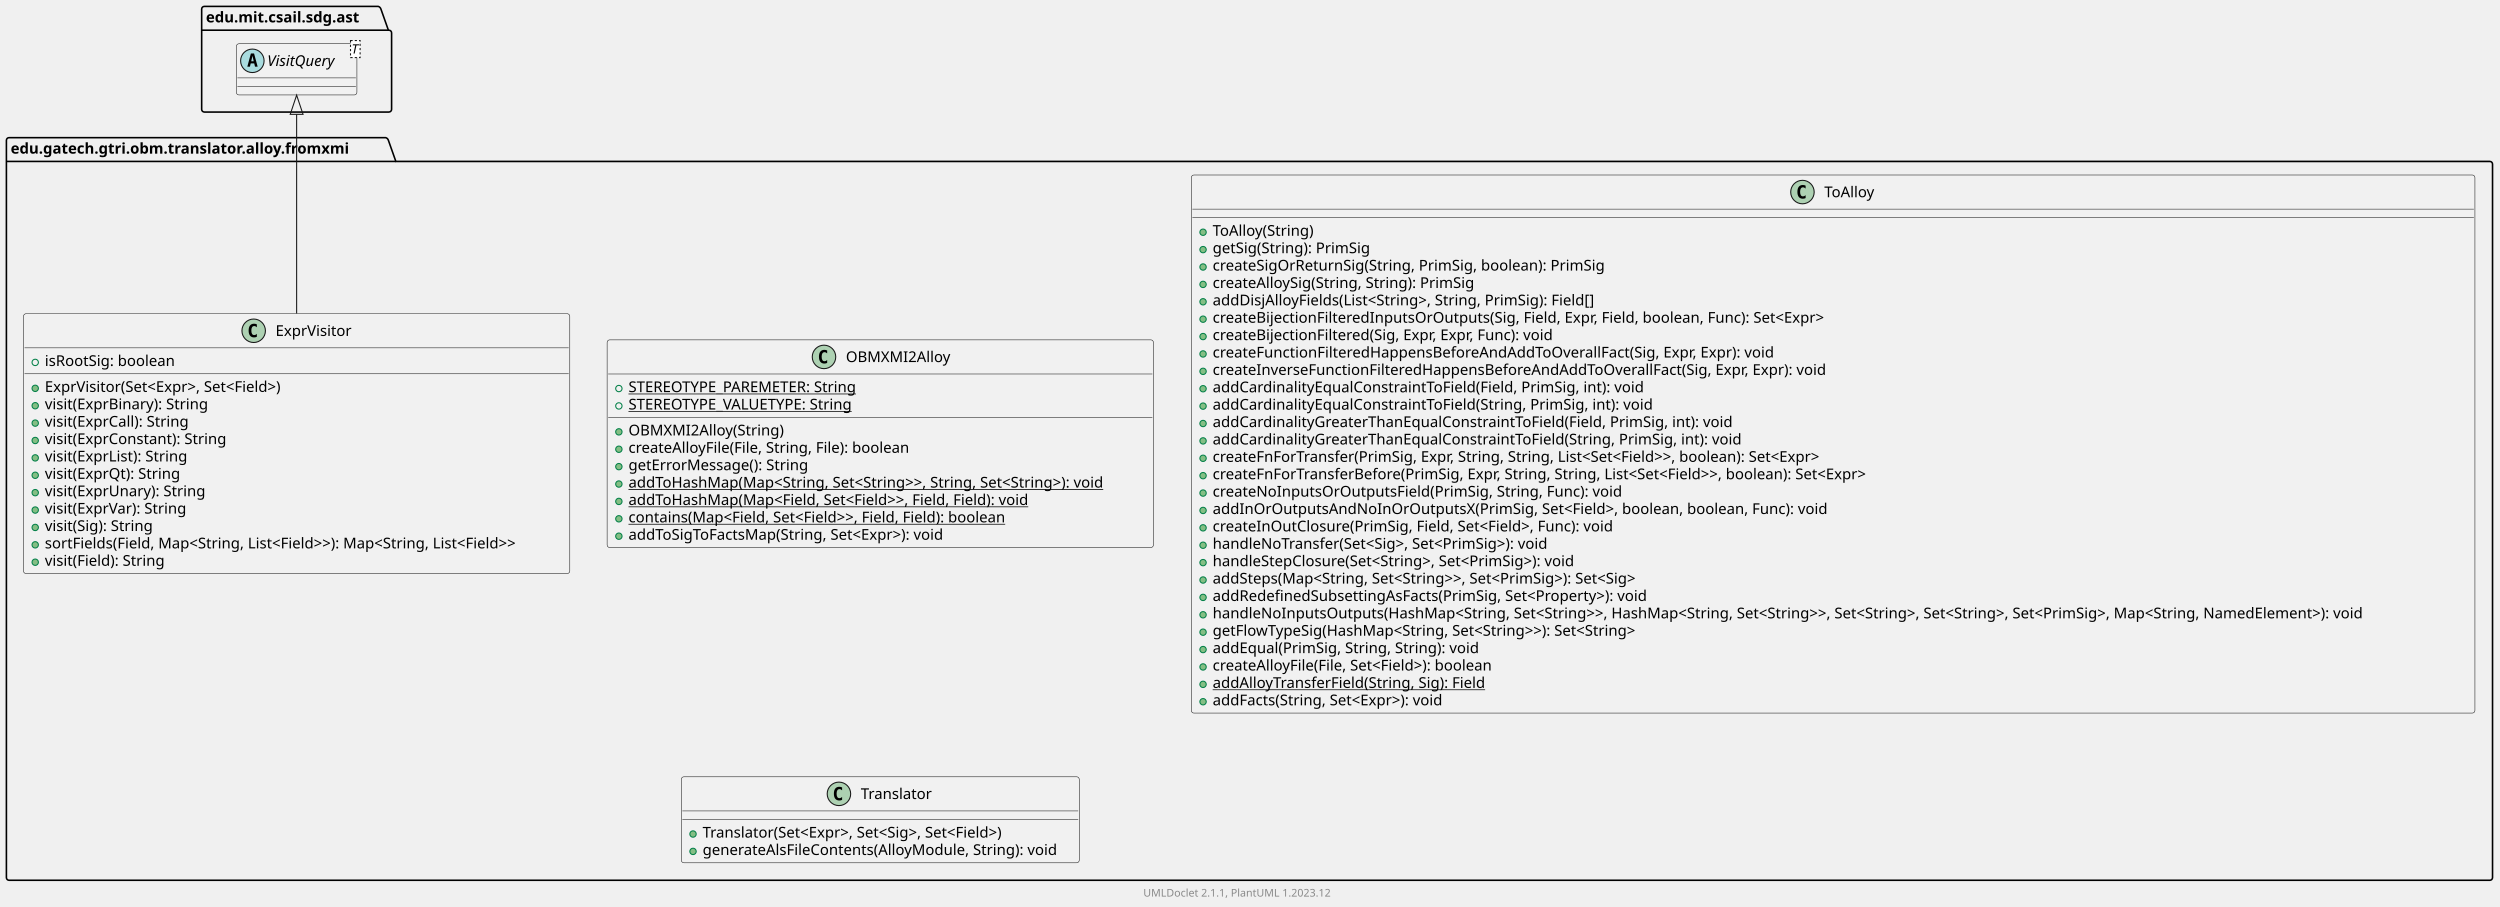
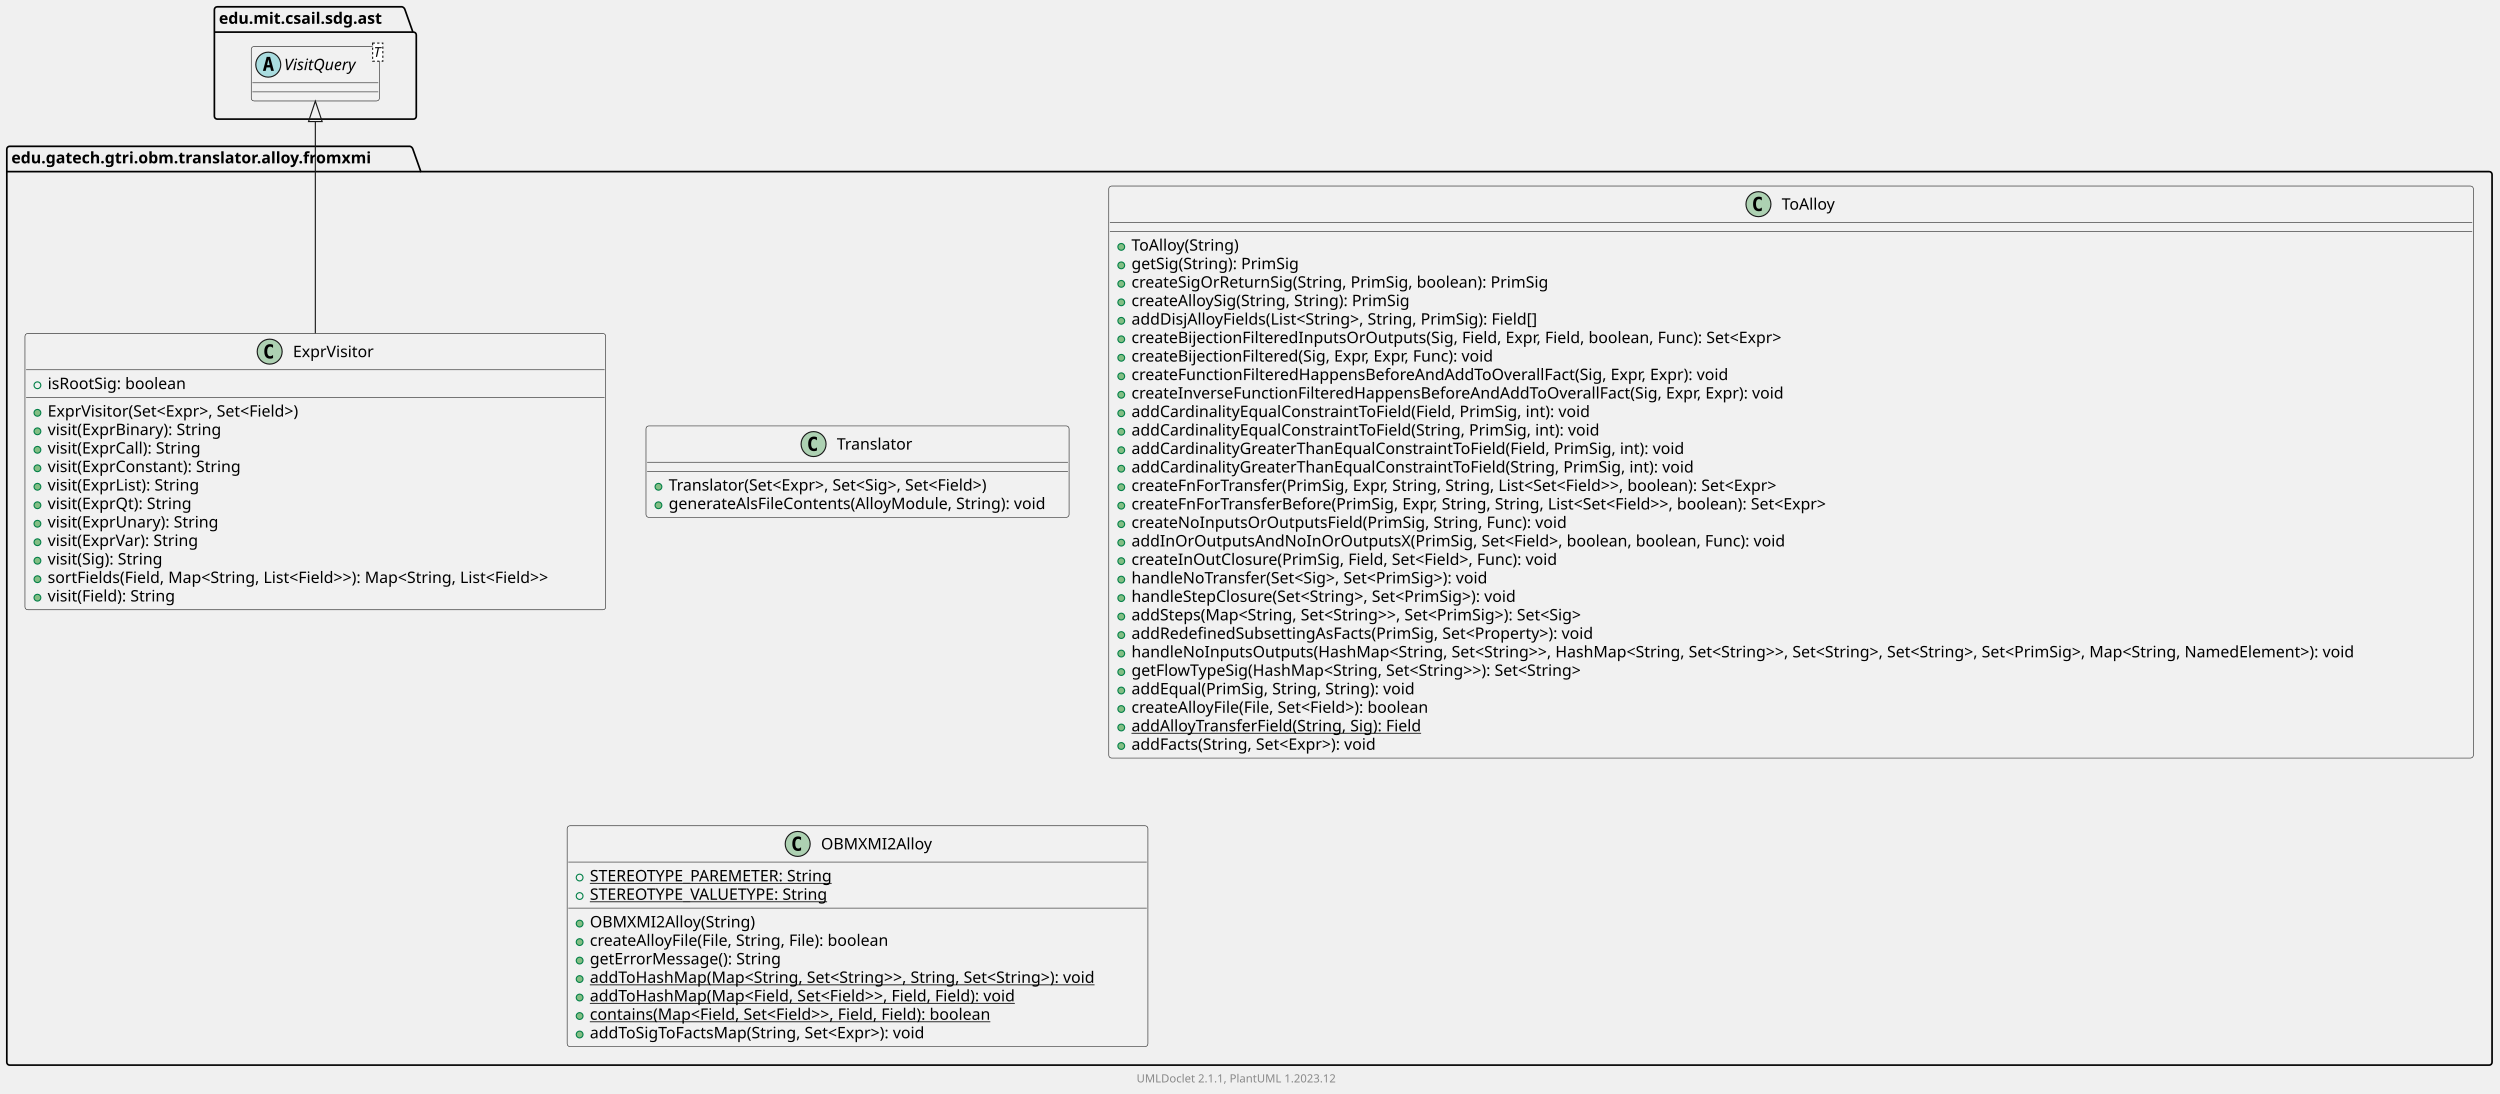
- <svg xmlns="http://www.w3.org/2000/svg" xmlns:xlink="http://www.w3.org/1999/xlink" contentStyleType="text/css" height="850px" preserveAspectRatio="none" style="width:2343px;height:850px;background:#FFFFFF;" version="1.1" viewBox="0 0 2343 850" width="2343px" zoomAndPan="magnify">
+ <svg xmlns="http://www.w3.org/2000/svg" xmlns:xlink="http://www.w3.org/1999/xlink" contentStyleType="text/css" height="964px" preserveAspectRatio="none" style="width:2204px;height:964px;background:#FFFFFF;" version="1.1" viewBox="0 0 2204 964" width="2204px" zoomAndPan="magnify">
  <defs />
  <g>
    <g id="cluster_edu.gatech.gtri.obm.translator.alloy.fromxmi">
-       <path d="M8.5,129 L361.5,129 A3.75,3.75 0 0 1 364,131.5 L371,151.297 L2333.5,151.297 A2.5,2.5 0 0 1 2336,153.797 L2336,822.5 A2.5,2.5 0 0 1 2333.5,825 L8.5,825 A2.5,2.5 0 0 1 6,822.5 L6,131.5 A2.5,2.5 0 0 1 8.5,129 " fill="none" style="stroke:#000000;stroke-width:1.5;" />
+       <path d="M8.5,129 L361.5,129 A3.75,3.75 0 0 1 364,131.5 L371,151.297 L2194.5,151.297 A2.5,2.5 0 0 1 2197,153.797 L2197,936.5 A2.5,2.5 0 0 1 2194.5,939 L8.5,939 A2.5,2.5 0 0 1 6,936.5 L6,131.5 A2.5,2.5 0 0 1 8.5,129 " fill="none" style="stroke:#000000;stroke-width:1.5;" />
      <line style="stroke:#000000;stroke-width:1.5;" x1="6" x2="371" y1="151.297" y2="151.297" />
      <text fill="#000000" font-family="sans-serif" font-size="14" font-weight="bold" lengthAdjust="spacing" textLength="352" x="10" y="143.995">edu.gatech.gtri.obm.translator.alloy.fromxmi</text>
    </g>
    <g id="cluster_edu.mit.csail.sdg.ast">
      <path d="M191.5,6 L354.5,6 A3.75,3.75 0 0 1 357,8.5 L364,28.297 L364.5,28.297 A2.5,2.5 0 0 1 367,30.797 L367,102.5 A2.5,2.5 0 0 1 364.5,105 L191.5,105 A2.5,2.5 0 0 1 189,102.5 L189,8.5 A2.5,2.5 0 0 1 191.5,6 " fill="none" style="stroke:#000000;stroke-width:1.5;" />
      <line style="stroke:#000000;stroke-width:1.5;" x1="189" x2="364" y1="28.297" y2="28.297" />
      <text fill="#000000" font-family="sans-serif" font-size="14" font-weight="bold" lengthAdjust="spacing" textLength="162" x="193" y="20.995">edu.mit.csail.sdg.ast</text>
    </g>
+     <a href="Translator.html" target="_top" title="Translator.html" xlink:actuate="onRequest" xlink:href="Translator.html" xlink:show="new" xlink:title="Translator.html" xlink:type="simple">
+       <g id="elem_Translator">
+         <rect codeLine="5" fill="#F1F1F1" height="80.594" id="Translator" rx="2.5" ry="2.5" style="stroke:#181818;stroke-width:0.5;" width="373" x="569.5" y="375.5" />
+         <ellipse cx="717.25" cy="391.5" fill="#ADD1B2" rx="11" ry="11" style="stroke:#181818;stroke-width:1.0;" />
+         <path d="M720.219,397.141 Q719.641,397.438 719,397.578 Q718.359,397.734 717.656,397.734 Q715.156,397.734 713.828,396.094 Q712.516,394.438 712.516,391.312 Q712.516,388.188 713.828,386.531 Q715.156,384.875 717.656,384.875 Q718.359,384.875 719,385.031 Q719.656,385.188 720.219,385.484 L720.219,388.203 Q719.594,387.625 719,387.359 Q718.406,387.078 717.781,387.078 Q716.438,387.078 715.75,388.156 Q715.062,389.219 715.062,391.312 Q715.062,393.406 715.75,394.484 Q716.438,395.547 717.781,395.547 Q718.406,395.547 719,395.281 Q719.594,395 720.219,394.422 L720.219,397.141 Z " fill="#000000" />
+         <text fill="#000000" font-family="sans-serif" font-size="14" lengthAdjust="spacing" textLength="69" x="737.75" y="396.347">Translator</text>
+         <line style="stroke:#181818;stroke-width:0.5;" x1="570.5" x2="941.5" y1="407.5" y2="407.5" />
+         <line style="stroke:#181818;stroke-width:0.5;" x1="570.5" x2="941.5" y1="415.5" y2="415.5" />
+         <ellipse cx="580.5" cy="429.148" fill="#84BE84" rx="3" ry="3" style="stroke:#038048;stroke-width:1.0;" />
+         <text fill="#000000" font-family="sans-serif" font-size="14" lengthAdjust="spacing" textLength="319" x="589.5" y="432.495">Translator(Set&lt;Expr&gt;, Set&lt;Sig&gt;, Set&lt;Field&gt;)</text>
+         <ellipse cx="580.5" cy="445.445" fill="#84BE84" rx="3" ry="3" style="stroke:#038048;stroke-width:1.0;" />
+         <text fill="#000000" font-family="sans-serif" font-size="14" lengthAdjust="spacing" textLength="347" x="589.5" y="448.792">generateAlsFileContents(AlloyModule, String): void</text>
+       </g>
+     </a>
+     <a href="ToAlloy.html" target="_top" title="ToAlloy.html" xlink:actuate="onRequest" xlink:href="ToAlloy.html" xlink:show="new" xlink:title="ToAlloy.html" xlink:type="simple">
+       <g id="elem_ToAlloy">
+         <rect codeLine="10" fill="#F1F1F1" height="504.312" id="ToAlloy" rx="2.5" ry="2.5" style="stroke:#181818;stroke-width:0.5;" width="1203" x="977.5" y="164" />
+         <ellipse cx="1550.25" cy="180" fill="#ADD1B2" rx="11" ry="11" style="stroke:#181818;stroke-width:1.0;" />
+         <path d="M1553.219,185.641 Q1552.641,185.938 1552,186.078 Q1551.359,186.234 1550.656,186.234 Q1548.156,186.234 1546.828,184.594 Q1545.516,182.938 1545.516,179.812 Q1545.516,176.688 1546.828,175.031 Q1548.156,173.375 1550.656,173.375 Q1551.359,173.375 1552,173.531 Q1552.656,173.688 1553.219,173.984 L1553.219,176.703 Q1552.594,176.125 1552,175.859 Q1551.406,175.578 1550.781,175.578 Q1549.438,175.578 1548.75,176.656 Q1548.062,177.719 1548.062,179.812 Q1548.062,181.906 1548.75,182.984 Q1549.438,184.047 1550.781,184.047 Q1551.406,184.047 1552,183.781 Q1552.594,183.5 1553.219,182.922 L1553.219,185.641 Z " fill="#000000" />
+         <text fill="#000000" font-family="sans-serif" font-size="14" lengthAdjust="spacing" textLength="49" x="1570.75" y="184.847">ToAlloy</text>
+         <line style="stroke:#181818;stroke-width:0.5;" x1="978.5" x2="2179.5" y1="196" y2="196" />
+         <line style="stroke:#181818;stroke-width:0.5;" x1="978.5" x2="2179.5" y1="204" y2="204" />
+         <ellipse cx="988.5" cy="217.648" fill="#84BE84" rx="3" ry="3" style="stroke:#038048;stroke-width:1.0;" />
+         <text fill="#000000" font-family="sans-serif" font-size="14" lengthAdjust="spacing" textLength="99" x="997.5" y="220.995">ToAlloy(String)</text>
+         <ellipse cx="988.5" cy="233.945" fill="#84BE84" rx="3" ry="3" style="stroke:#038048;stroke-width:1.0;" />
+         <text fill="#000000" font-family="sans-serif" font-size="14" lengthAdjust="spacing" textLength="154" x="997.5" y="237.292">getSig(String): PrimSig</text>
+         <ellipse cx="988.5" cy="250.242" fill="#84BE84" rx="3" ry="3" style="stroke:#038048;stroke-width:1.0;" />
+         <text fill="#000000" font-family="sans-serif" font-size="14" lengthAdjust="spacing" textLength="382" x="997.5" y="253.589">createSigOrReturnSig(String, PrimSig, boolean): PrimSig</text>
+         <ellipse cx="988.5" cy="266.539" fill="#84BE84" rx="3" ry="3" style="stroke:#038048;stroke-width:1.0;" />
+         <text fill="#000000" font-family="sans-serif" font-size="14" lengthAdjust="spacing" textLength="254" x="997.5" y="269.886">createAlloySig(String, String): PrimSig</text>
+         <ellipse cx="988.5" cy="282.836" fill="#84BE84" rx="3" ry="3" style="stroke:#038048;stroke-width:1.0;" />
+         <text fill="#000000" font-family="sans-serif" font-size="14" lengthAdjust="spacing" textLength="377" x="997.5" y="286.183">addDisjAlloyFields(List&lt;String&gt;, String, PrimSig): Field[]</text>
+         <ellipse cx="988.5" cy="299.133" fill="#84BE84" rx="3" ry="3" style="stroke:#038048;stroke-width:1.0;" />
+         <text fill="#000000" font-family="sans-serif" font-size="14" lengthAdjust="spacing" textLength="610" x="997.5" y="302.479">createBijectionFilteredInputsOrOutputs(Sig, Field, Expr, Field, boolean, Func): Set&lt;Expr&gt;</text>
+         <ellipse cx="988.5" cy="315.43" fill="#84BE84" rx="3" ry="3" style="stroke:#038048;stroke-width:1.0;" />
+         <text fill="#000000" font-family="sans-serif" font-size="14" lengthAdjust="spacing" textLength="340" x="997.5" y="318.776">createBijectionFiltered(Sig, Expr, Expr, Func): void</text>
+         <ellipse cx="988.5" cy="331.727" fill="#84BE84" rx="3" ry="3" style="stroke:#038048;stroke-width:1.0;" />
+         <text fill="#000000" font-family="sans-serif" font-size="14" lengthAdjust="spacing" textLength="554" x="997.5" y="335.073">createFunctionFilteredHappensBeforeAndAddToOverallFact(Sig, Expr, Expr): void</text>
+         <ellipse cx="988.5" cy="348.023" fill="#84BE84" rx="3" ry="3" style="stroke:#038048;stroke-width:1.0;" />
+         <text fill="#000000" font-family="sans-serif" font-size="14" lengthAdjust="spacing" textLength="604" x="997.5" y="351.37">createInverseFunctionFilteredHappensBeforeAndAddToOverallFact(Sig, Expr, Expr): void</text>
+         <ellipse cx="988.5" cy="364.32" fill="#84BE84" rx="3" ry="3" style="stroke:#038048;stroke-width:1.0;" />
+         <text fill="#000000" font-family="sans-serif" font-size="14" lengthAdjust="spacing" textLength="418" x="997.5" y="367.667">addCardinalityEqualConstraintToField(Field, PrimSig, int): void</text>
+         <ellipse cx="988.5" cy="380.617" fill="#84BE84" rx="3" ry="3" style="stroke:#038048;stroke-width:1.0;" />
+         <text fill="#000000" font-family="sans-serif" font-size="14" lengthAdjust="spacing" textLength="426" x="997.5" y="383.964">addCardinalityEqualConstraintToField(String, PrimSig, int): void</text>
+         <ellipse cx="988.5" cy="396.914" fill="#84BE84" rx="3" ry="3" style="stroke:#038048;stroke-width:1.0;" />
+         <text fill="#000000" font-family="sans-serif" font-size="14" lengthAdjust="spacing" textLength="505" x="997.5" y="400.261">addCardinalityGreaterThanEqualConstraintToField(Field, PrimSig, int): void</text>
+         <ellipse cx="988.5" cy="413.211" fill="#84BE84" rx="3" ry="3" style="stroke:#038048;stroke-width:1.0;" />
+         <text fill="#000000" font-family="sans-serif" font-size="14" lengthAdjust="spacing" textLength="513" x="997.5" y="416.558">addCardinalityGreaterThanEqualConstraintToField(String, PrimSig, int): void</text>
+         <ellipse cx="988.5" cy="429.508" fill="#84BE84" rx="3" ry="3" style="stroke:#038048;stroke-width:1.0;" />
+         <text fill="#000000" font-family="sans-serif" font-size="14" lengthAdjust="spacing" textLength="619" x="997.5" y="432.854">createFnForTransfer(PrimSig, Expr, String, String, List&lt;Set&lt;Field&gt;&gt;, boolean): Set&lt;Expr&gt;</text>
+         <ellipse cx="988.5" cy="445.805" fill="#84BE84" rx="3" ry="3" style="stroke:#038048;stroke-width:1.0;" />
+         <text fill="#000000" font-family="sans-serif" font-size="14" lengthAdjust="spacing" textLength="665" x="997.5" y="449.151">createFnForTransferBefore(PrimSig, Expr, String, String, List&lt;Set&lt;Field&gt;&gt;, boolean): Set&lt;Expr&gt;</text>
+         <ellipse cx="988.5" cy="462.102" fill="#84BE84" rx="3" ry="3" style="stroke:#038048;stroke-width:1.0;" />
+         <text fill="#000000" font-family="sans-serif" font-size="14" lengthAdjust="spacing" textLength="398" x="997.5" y="465.448">createNoInputsOrOutputsField(PrimSig, String, Func): void</text>
+         <ellipse cx="988.5" cy="478.398" fill="#84BE84" rx="3" ry="3" style="stroke:#038048;stroke-width:1.0;" />
+         <text fill="#000000" font-family="sans-serif" font-size="14" lengthAdjust="spacing" textLength="604" x="997.5" y="481.745">addInOrOutputsAndNoInOrOutputsX(PrimSig, Set&lt;Field&gt;, boolean, boolean, Func): void</text>
+         <ellipse cx="988.5" cy="494.695" fill="#84BE84" rx="3" ry="3" style="stroke:#038048;stroke-width:1.0;" />
+         <text fill="#000000" font-family="sans-serif" font-size="14" lengthAdjust="spacing" textLength="401" x="997.5" y="498.042">createInOutClosure(PrimSig, Field, Set&lt;Field&gt;, Func): void</text>
+         <ellipse cx="988.5" cy="510.992" fill="#84BE84" rx="3" ry="3" style="stroke:#038048;stroke-width:1.0;" />
+         <text fill="#000000" font-family="sans-serif" font-size="14" lengthAdjust="spacing" textLength="344" x="997.5" y="514.339">handleNoTransfer(Set&lt;Sig&gt;, Set&lt;PrimSig&gt;): void</text>
+         <ellipse cx="988.5" cy="527.289" fill="#84BE84" rx="3" ry="3" style="stroke:#038048;stroke-width:1.0;" />
+         <text fill="#000000" font-family="sans-serif" font-size="14" lengthAdjust="spacing" textLength="372" x="997.5" y="530.636">handleStepClosure(Set&lt;String&gt;, Set&lt;PrimSig&gt;): void</text>
+         <ellipse cx="988.5" cy="543.586" fill="#84BE84" rx="3" ry="3" style="stroke:#038048;stroke-width:1.0;" />
+         <text fill="#000000" font-family="sans-serif" font-size="14" lengthAdjust="spacing" textLength="447" x="997.5" y="546.933">addSteps(Map&lt;String, Set&lt;String&gt;&gt;, Set&lt;PrimSig&gt;): Set&lt;Sig&gt;</text>
+         <ellipse cx="988.5" cy="559.883" fill="#84BE84" rx="3" ry="3" style="stroke:#038048;stroke-width:1.0;" />
+         <text fill="#000000" font-family="sans-serif" font-size="14" lengthAdjust="spacing" textLength="437" x="997.5" y="563.23">addRedefinedSubsettingAsFacts(PrimSig, Set&lt;Property&gt;): void</text>
+         <ellipse cx="988.5" cy="576.18" fill="#84BE84" rx="3" ry="3" style="stroke:#038048;stroke-width:1.0;" />
+         <text fill="#000000" font-family="sans-serif" font-size="14" lengthAdjust="spacing" textLength="1177" x="997.5" y="579.526">handleNoInputsOutputs(HashMap&lt;String, Set&lt;String&gt;&gt;, HashMap&lt;String, Set&lt;String&gt;&gt;, Set&lt;String&gt;, Set&lt;String&gt;, Set&lt;PrimSig&gt;, Map&lt;String, NamedElement&gt;): void</text>
+         <ellipse cx="988.5" cy="592.477" fill="#84BE84" rx="3" ry="3" style="stroke:#038048;stroke-width:1.0;" />
+         <text fill="#000000" font-family="sans-serif" font-size="14" lengthAdjust="spacing" textLength="438" x="997.5" y="595.823">getFlowTypeSig(HashMap&lt;String, Set&lt;String&gt;&gt;): Set&lt;String&gt;</text>
+         <ellipse cx="988.5" cy="608.773" fill="#84BE84" rx="3" ry="3" style="stroke:#038048;stroke-width:1.0;" />
+         <text fill="#000000" font-family="sans-serif" font-size="14" lengthAdjust="spacing" textLength="258" x="997.5" y="612.12">addEqual(PrimSig, String, String): void</text>
+         <ellipse cx="988.5" cy="625.07" fill="#84BE84" rx="3" ry="3" style="stroke:#038048;stroke-width:1.0;" />
+         <text fill="#000000" font-family="sans-serif" font-size="14" lengthAdjust="spacing" textLength="283" x="997.5" y="628.417">createAlloyFile(File, Set&lt;Field&gt;): boolean</text>
+         <ellipse cx="988.5" cy="641.367" fill="#84BE84" rx="3" ry="3" style="stroke:#038048;stroke-width:1.0;" />
+         <text fill="#000000" font-family="sans-serif" font-size="14" lengthAdjust="spacing" text-decoration="underline" textLength="266" x="997.5" y="644.714">addAlloyTransferField(String, Sig): Field</text>
+         <ellipse cx="988.5" cy="657.664" fill="#84BE84" rx="3" ry="3" style="stroke:#038048;stroke-width:1.0;" />
+         <text fill="#000000" font-family="sans-serif" font-size="14" lengthAdjust="spacing" textLength="235" x="997.5" y="661.011">addFacts(String, Set&lt;Expr&gt;): void</text>
+       </g>
+     </a>
+     <a href="OBMXMI2Alloy.html" target="_top" title="OBMXMI2Alloy.html" xlink:actuate="onRequest" xlink:href="OBMXMI2Alloy.html" xlink:show="new" xlink:title="OBMXMI2Alloy.html" xlink:type="simple">
+       <g id="elem_OBMXMI2Alloy">
+         <rect codeLine="41" fill="#F1F1F1" height="194.672" id="OBMXMI2Alloy" rx="2.5" ry="2.5" style="stroke:#181818;stroke-width:0.5;" width="512" x="500" y="728" />
+         <ellipse cx="703.25" cy="744" fill="#ADD1B2" rx="11" ry="11" style="stroke:#181818;stroke-width:1.0;" />
+         <path d="M706.219,749.641 Q705.641,749.938 705,750.078 Q704.359,750.234 703.656,750.234 Q701.156,750.234 699.828,748.594 Q698.516,746.938 698.516,743.812 Q698.516,740.688 699.828,739.031 Q701.156,737.375 703.656,737.375 Q704.359,737.375 705,737.531 Q705.656,737.688 706.219,737.984 L706.219,740.703 Q705.594,740.125 705,739.859 Q704.406,739.578 703.781,739.578 Q702.438,739.578 701.75,740.656 Q701.062,741.719 701.062,743.812 Q701.062,745.906 701.75,746.984 Q702.438,748.047 703.781,748.047 Q704.406,748.047 705,747.781 Q705.594,747.5 706.219,746.922 L706.219,749.641 Z " fill="#000000" />
+         <text fill="#000000" font-family="sans-serif" font-size="14" lengthAdjust="spacing" textLength="97" x="723.75" y="748.847">OBMXMI2Alloy</text>
+         <line style="stroke:#181818;stroke-width:0.5;" x1="501" x2="1011" y1="760" y2="760" />
+         <ellipse cx="511" cy="773.648" fill="none" rx="3" ry="3" style="stroke:#038048;stroke-width:1.0;" />
+         <text fill="#000000" font-family="sans-serif" font-size="14" lengthAdjust="spacing" text-decoration="underline" textLength="235" x="520" y="776.995">STEREOTYPE_PAREMETER: String</text>
+         <ellipse cx="511" cy="789.945" fill="none" rx="3" ry="3" style="stroke:#038048;stroke-width:1.0;" />
+         <text fill="#000000" font-family="sans-serif" font-size="14" lengthAdjust="spacing" text-decoration="underline" textLength="229" x="520" y="793.292">STEREOTYPE_VALUETYPE: String</text>
+         <line style="stroke:#181818;stroke-width:0.5;" x1="501" x2="1011" y1="800.594" y2="800.594" />
+         <ellipse cx="511" cy="814.242" fill="#84BE84" rx="3" ry="3" style="stroke:#038048;stroke-width:1.0;" />
+         <text fill="#000000" font-family="sans-serif" font-size="14" lengthAdjust="spacing" textLength="147" x="520" y="817.589">OBMXMI2Alloy(String)</text>
+         <ellipse cx="511" cy="830.539" fill="#84BE84" rx="3" ry="3" style="stroke:#038048;stroke-width:1.0;" />
+         <text fill="#000000" font-family="sans-serif" font-size="14" lengthAdjust="spacing" textLength="275" x="520" y="833.886">createAlloyFile(File, String, File): boolean</text>
+         <ellipse cx="511" cy="846.836" fill="#84BE84" rx="3" ry="3" style="stroke:#038048;stroke-width:1.0;" />
+         <text fill="#000000" font-family="sans-serif" font-size="14" lengthAdjust="spacing" textLength="178" x="520" y="850.183">getErrorMessage(): String</text>
+         <ellipse cx="511" cy="863.133" fill="#84BE84" rx="3" ry="3" style="stroke:#038048;stroke-width:1.0;" />
+         <text fill="#000000" font-family="sans-serif" font-size="14" lengthAdjust="spacing" text-decoration="underline" textLength="486" x="520" y="866.48">addToHashMap(Map&lt;String, Set&lt;String&gt;&gt;, String, Set&lt;String&gt;): void</text>
+         <ellipse cx="511" cy="879.43" fill="#84BE84" rx="3" ry="3" style="stroke:#038048;stroke-width:1.0;" />
+         <text fill="#000000" font-family="sans-serif" font-size="14" lengthAdjust="spacing" text-decoration="underline" textLength="407" x="520" y="882.776">addToHashMap(Map&lt;Field, Set&lt;Field&gt;&gt;, Field, Field): void</text>
+         <ellipse cx="511" cy="895.727" fill="#84BE84" rx="3" ry="3" style="stroke:#038048;stroke-width:1.0;" />
+         <text fill="#000000" font-family="sans-serif" font-size="14" lengthAdjust="spacing" text-decoration="underline" textLength="386" x="520" y="899.073">contains(Map&lt;Field, Set&lt;Field&gt;&gt;, Field, Field): boolean</text>
+         <ellipse cx="511" cy="912.023" fill="#84BE84" rx="3" ry="3" style="stroke:#038048;stroke-width:1.0;" />
+         <text fill="#000000" font-family="sans-serif" font-size="14" lengthAdjust="spacing" textLength="321" x="520" y="915.37">addToSigToFactsMap(String, Set&lt;Expr&gt;): void</text>
+       </g>
+     </a>
    <a href="ExprVisitor.html" target="_top" title="ExprVisitor.html" xlink:actuate="onRequest" xlink:href="ExprVisitor.html" xlink:show="new" xlink:title="ExprVisitor.html" xlink:type="simple">
      <g id="elem_ExprVisitor">
-         <rect codeLine="5" fill="#F1F1F1" height="243.562" id="ExprVisitor" rx="2.5" ry="2.5" style="stroke:#181818;stroke-width:0.5;" width="512" x="22" y="294" />
+         <rect codeLine="53" fill="#F1F1F1" height="243.562" id="ExprVisitor" rx="2.5" ry="2.5" style="stroke:#181818;stroke-width:0.5;" width="512" x="22" y="294" />
        <ellipse cx="237.75" cy="310" fill="#ADD1B2" rx="11" ry="11" style="stroke:#181818;stroke-width:1.0;" />
        <path d="M240.719,315.641 Q240.141,315.938 239.5,316.078 Q238.859,316.234 238.156,316.234 Q235.656,316.234 234.328,314.594 Q233.016,312.938 233.016,309.812 Q233.016,306.688 234.328,305.031 Q235.656,303.375 238.156,303.375 Q238.859,303.375 239.5,303.531 Q240.156,303.688 240.719,303.984 L240.719,306.703 Q240.094,306.125 239.5,305.859 Q238.906,305.578 238.281,305.578 Q236.938,305.578 236.25,306.656 Q235.562,307.719 235.562,309.812 Q235.562,311.906 236.25,312.984 Q236.938,314.047 238.281,314.047 Q238.906,314.047 239.5,313.781 Q240.094,313.5 240.719,312.922 L240.719,315.641 Z " fill="#000000" />
        <text fill="#000000" font-family="sans-serif" font-size="14" lengthAdjust="spacing" textLength="72" x="258.25" y="314.847">ExprVisitor</text>
        <line style="stroke:#181818;stroke-width:0.5;" x1="23" x2="533" y1="326" y2="326" />
        <ellipse cx="33" cy="339.648" fill="none" rx="3" ry="3" style="stroke:#038048;stroke-width:1.0;" />
        <text fill="#000000" font-family="sans-serif" font-size="14" lengthAdjust="spacing" textLength="130" x="42" y="342.995">isRootSig: boolean</text>
        <line style="stroke:#181818;stroke-width:0.5;" x1="23" x2="533" y1="350.297" y2="350.297" />
        <ellipse cx="33" cy="363.945" fill="#84BE84" rx="3" ry="3" style="stroke:#038048;stroke-width:1.0;" />
        <text fill="#000000" font-family="sans-serif" font-size="14" lengthAdjust="spacing" textLength="246" x="42" y="367.292">ExprVisitor(Set&lt;Expr&gt;, Set&lt;Field&gt;)</text>
        <ellipse cx="33" cy="380.242" fill="#84BE84" rx="3" ry="3" style="stroke:#038048;stroke-width:1.0;" />
        <text fill="#000000" font-family="sans-serif" font-size="14" lengthAdjust="spacing" textLength="157" x="42" y="383.589">visit(ExprBinary): String</text>
        <ellipse cx="33" cy="396.539" fill="#84BE84" rx="3" ry="3" style="stroke:#038048;stroke-width:1.0;" />
        <text fill="#000000" font-family="sans-serif" font-size="14" lengthAdjust="spacing" textLength="139" x="42" y="399.886">visit(ExprCall): String</text>
        <ellipse cx="33" cy="412.836" fill="#84BE84" rx="3" ry="3" style="stroke:#038048;stroke-width:1.0;" />
        <text fill="#000000" font-family="sans-serif" font-size="14" lengthAdjust="spacing" textLength="178" x="42" y="416.183">visit(ExprConstant): String</text>
        <ellipse cx="33" cy="429.133" fill="#84BE84" rx="3" ry="3" style="stroke:#038048;stroke-width:1.0;" />
        <text fill="#000000" font-family="sans-serif" font-size="14" lengthAdjust="spacing" textLength="138" x="42" y="432.479">visit(ExprList): String</text>
        <ellipse cx="33" cy="445.43" fill="#84BE84" rx="3" ry="3" style="stroke:#038048;stroke-width:1.0;" />
        <text fill="#000000" font-family="sans-serif" font-size="14" lengthAdjust="spacing" textLength="131" x="42" y="448.776">visit(ExprQt): String</text>
        <ellipse cx="33" cy="461.727" fill="#84BE84" rx="3" ry="3" style="stroke:#038048;stroke-width:1.0;" />
        <text fill="#000000" font-family="sans-serif" font-size="14" lengthAdjust="spacing" textLength="154" x="42" y="465.073">visit(ExprUnary): String</text>
        <ellipse cx="33" cy="478.023" fill="#84BE84" rx="3" ry="3" style="stroke:#038048;stroke-width:1.0;" />
        <text fill="#000000" font-family="sans-serif" font-size="14" lengthAdjust="spacing" textLength="137" x="42" y="481.37">visit(ExprVar): String</text>
        <ellipse cx="33" cy="494.32" fill="#84BE84" rx="3" ry="3" style="stroke:#038048;stroke-width:1.0;" />
        <text fill="#000000" font-family="sans-serif" font-size="14" lengthAdjust="spacing" textLength="106" x="42" y="497.667">visit(Sig): String</text>
        <ellipse cx="33" cy="510.617" fill="#84BE84" rx="3" ry="3" style="stroke:#038048;stroke-width:1.0;" />
        <text fill="#000000" font-family="sans-serif" font-size="14" lengthAdjust="spacing" textLength="486" x="42" y="513.964">sortFields(Field, Map&lt;String, List&lt;Field&gt;&gt;): Map&lt;String, List&lt;Field&gt;&gt;</text>
        <ellipse cx="33" cy="526.914" fill="#84BE84" rx="3" ry="3" style="stroke:#038048;stroke-width:1.0;" />
        <text fill="#000000" font-family="sans-serif" font-size="14" lengthAdjust="spacing" textLength="117" x="42" y="530.261">visit(Field): String</text>
      </g>
    </a>
-     <a href="OBMXMI2Alloy.html" target="_top" title="OBMXMI2Alloy.html" xlink:actuate="onRequest" xlink:href="OBMXMI2Alloy.html" xlink:show="new" xlink:title="OBMXMI2Alloy.html" xlink:type="simple">
-       <g id="elem_OBMXMI2Alloy">
-         <rect codeLine="20" fill="#F1F1F1" height="194.672" id="OBMXMI2Alloy" rx="2.5" ry="2.5" style="stroke:#181818;stroke-width:0.5;" width="512" x="569" y="318.5" />
-         <ellipse cx="772.25" cy="334.5" fill="#ADD1B2" rx="11" ry="11" style="stroke:#181818;stroke-width:1.0;" />
-         <path d="M775.219,340.141 Q774.641,340.438 774,340.578 Q773.359,340.734 772.656,340.734 Q770.156,340.734 768.828,339.094 Q767.516,337.438 767.516,334.312 Q767.516,331.188 768.828,329.531 Q770.156,327.875 772.656,327.875 Q773.359,327.875 774,328.031 Q774.656,328.188 775.219,328.484 L775.219,331.203 Q774.594,330.625 774,330.359 Q773.406,330.078 772.781,330.078 Q771.438,330.078 770.75,331.156 Q770.062,332.219 770.062,334.312 Q770.062,336.406 770.75,337.484 Q771.438,338.547 772.781,338.547 Q773.406,338.547 774,338.281 Q774.594,338 775.219,337.422 L775.219,340.141 Z " fill="#000000" />
-         <text fill="#000000" font-family="sans-serif" font-size="14" lengthAdjust="spacing" textLength="97" x="792.75" y="339.347">OBMXMI2Alloy</text>
-         <line style="stroke:#181818;stroke-width:0.5;" x1="570" x2="1080" y1="350.5" y2="350.5" />
-         <ellipse cx="580" cy="364.148" fill="none" rx="3" ry="3" style="stroke:#038048;stroke-width:1.0;" />
-         <text fill="#000000" font-family="sans-serif" font-size="14" lengthAdjust="spacing" text-decoration="underline" textLength="235" x="589" y="367.495">STEREOTYPE_PAREMETER: String</text>
-         <ellipse cx="580" cy="380.445" fill="none" rx="3" ry="3" style="stroke:#038048;stroke-width:1.0;" />
-         <text fill="#000000" font-family="sans-serif" font-size="14" lengthAdjust="spacing" text-decoration="underline" textLength="229" x="589" y="383.792">STEREOTYPE_VALUETYPE: String</text>
-         <line style="stroke:#181818;stroke-width:0.5;" x1="570" x2="1080" y1="391.094" y2="391.094" />
-         <ellipse cx="580" cy="404.742" fill="#84BE84" rx="3" ry="3" style="stroke:#038048;stroke-width:1.0;" />
-         <text fill="#000000" font-family="sans-serif" font-size="14" lengthAdjust="spacing" textLength="147" x="589" y="408.089">OBMXMI2Alloy(String)</text>
-         <ellipse cx="580" cy="421.039" fill="#84BE84" rx="3" ry="3" style="stroke:#038048;stroke-width:1.0;" />
-         <text fill="#000000" font-family="sans-serif" font-size="14" lengthAdjust="spacing" textLength="275" x="589" y="424.386">createAlloyFile(File, String, File): boolean</text>
-         <ellipse cx="580" cy="437.336" fill="#84BE84" rx="3" ry="3" style="stroke:#038048;stroke-width:1.0;" />
-         <text fill="#000000" font-family="sans-serif" font-size="14" lengthAdjust="spacing" textLength="178" x="589" y="440.683">getErrorMessage(): String</text>
-         <ellipse cx="580" cy="453.633" fill="#84BE84" rx="3" ry="3" style="stroke:#038048;stroke-width:1.0;" />
-         <text fill="#000000" font-family="sans-serif" font-size="14" lengthAdjust="spacing" text-decoration="underline" textLength="486" x="589" y="456.979">addToHashMap(Map&lt;String, Set&lt;String&gt;&gt;, String, Set&lt;String&gt;): void</text>
-         <ellipse cx="580" cy="469.93" fill="#84BE84" rx="3" ry="3" style="stroke:#038048;stroke-width:1.0;" />
-         <text fill="#000000" font-family="sans-serif" font-size="14" lengthAdjust="spacing" text-decoration="underline" textLength="407" x="589" y="473.276">addToHashMap(Map&lt;Field, Set&lt;Field&gt;&gt;, Field, Field): void</text>
-         <ellipse cx="580" cy="486.227" fill="#84BE84" rx="3" ry="3" style="stroke:#038048;stroke-width:1.0;" />
-         <text fill="#000000" font-family="sans-serif" font-size="14" lengthAdjust="spacing" text-decoration="underline" textLength="386" x="589" y="489.573">contains(Map&lt;Field, Set&lt;Field&gt;&gt;, Field, Field): boolean</text>
-         <ellipse cx="580" cy="502.523" fill="#84BE84" rx="3" ry="3" style="stroke:#038048;stroke-width:1.0;" />
-         <text fill="#000000" font-family="sans-serif" font-size="14" lengthAdjust="spacing" textLength="321" x="589" y="505.87">addToSigToFactsMap(String, Set&lt;Expr&gt;): void</text>
-       </g>
-     </a>
-     <a href="ToAlloy.html" target="_top" title="ToAlloy.html" xlink:actuate="onRequest" xlink:href="ToAlloy.html" xlink:show="new" xlink:title="ToAlloy.html" xlink:type="simple">
-       <g id="elem_ToAlloy">
-         <rect codeLine="32" fill="#F1F1F1" height="504.312" id="ToAlloy" rx="2.5" ry="2.5" style="stroke:#181818;stroke-width:0.5;" width="1203" x="1116.5" y="164" />
-         <ellipse cx="1689.25" cy="180" fill="#ADD1B2" rx="11" ry="11" style="stroke:#181818;stroke-width:1.0;" />
-         <path d="M1692.219,185.641 Q1691.641,185.938 1691,186.078 Q1690.359,186.234 1689.656,186.234 Q1687.156,186.234 1685.828,184.594 Q1684.516,182.938 1684.516,179.812 Q1684.516,176.688 1685.828,175.031 Q1687.156,173.375 1689.656,173.375 Q1690.359,173.375 1691,173.531 Q1691.656,173.688 1692.219,173.984 L1692.219,176.703 Q1691.594,176.125 1691,175.859 Q1690.406,175.578 1689.781,175.578 Q1688.438,175.578 1687.75,176.656 Q1687.062,177.719 1687.062,179.812 Q1687.062,181.906 1687.75,182.984 Q1688.438,184.047 1689.781,184.047 Q1690.406,184.047 1691,183.781 Q1691.594,183.5 1692.219,182.922 L1692.219,185.641 Z " fill="#000000" />
-         <text fill="#000000" font-family="sans-serif" font-size="14" lengthAdjust="spacing" textLength="49" x="1709.75" y="184.847">ToAlloy</text>
-         <line style="stroke:#181818;stroke-width:0.5;" x1="1117.5" x2="2318.5" y1="196" y2="196" />
-         <line style="stroke:#181818;stroke-width:0.5;" x1="1117.5" x2="2318.5" y1="204" y2="204" />
-         <ellipse cx="1127.5" cy="217.648" fill="#84BE84" rx="3" ry="3" style="stroke:#038048;stroke-width:1.0;" />
-         <text fill="#000000" font-family="sans-serif" font-size="14" lengthAdjust="spacing" textLength="99" x="1136.5" y="220.995">ToAlloy(String)</text>
-         <ellipse cx="1127.5" cy="233.945" fill="#84BE84" rx="3" ry="3" style="stroke:#038048;stroke-width:1.0;" />
-         <text fill="#000000" font-family="sans-serif" font-size="14" lengthAdjust="spacing" textLength="154" x="1136.5" y="237.292">getSig(String): PrimSig</text>
-         <ellipse cx="1127.5" cy="250.242" fill="#84BE84" rx="3" ry="3" style="stroke:#038048;stroke-width:1.0;" />
-         <text fill="#000000" font-family="sans-serif" font-size="14" lengthAdjust="spacing" textLength="382" x="1136.5" y="253.589">createSigOrReturnSig(String, PrimSig, boolean): PrimSig</text>
-         <ellipse cx="1127.5" cy="266.539" fill="#84BE84" rx="3" ry="3" style="stroke:#038048;stroke-width:1.0;" />
-         <text fill="#000000" font-family="sans-serif" font-size="14" lengthAdjust="spacing" textLength="254" x="1136.5" y="269.886">createAlloySig(String, String): PrimSig</text>
-         <ellipse cx="1127.5" cy="282.836" fill="#84BE84" rx="3" ry="3" style="stroke:#038048;stroke-width:1.0;" />
-         <text fill="#000000" font-family="sans-serif" font-size="14" lengthAdjust="spacing" textLength="377" x="1136.5" y="286.183">addDisjAlloyFields(List&lt;String&gt;, String, PrimSig): Field[]</text>
-         <ellipse cx="1127.5" cy="299.133" fill="#84BE84" rx="3" ry="3" style="stroke:#038048;stroke-width:1.0;" />
-         <text fill="#000000" font-family="sans-serif" font-size="14" lengthAdjust="spacing" textLength="610" x="1136.5" y="302.479">createBijectionFilteredInputsOrOutputs(Sig, Field, Expr, Field, boolean, Func): Set&lt;Expr&gt;</text>
-         <ellipse cx="1127.5" cy="315.43" fill="#84BE84" rx="3" ry="3" style="stroke:#038048;stroke-width:1.0;" />
-         <text fill="#000000" font-family="sans-serif" font-size="14" lengthAdjust="spacing" textLength="340" x="1136.5" y="318.776">createBijectionFiltered(Sig, Expr, Expr, Func): void</text>
-         <ellipse cx="1127.5" cy="331.727" fill="#84BE84" rx="3" ry="3" style="stroke:#038048;stroke-width:1.0;" />
-         <text fill="#000000" font-family="sans-serif" font-size="14" lengthAdjust="spacing" textLength="554" x="1136.5" y="335.073">createFunctionFilteredHappensBeforeAndAddToOverallFact(Sig, Expr, Expr): void</text>
-         <ellipse cx="1127.5" cy="348.023" fill="#84BE84" rx="3" ry="3" style="stroke:#038048;stroke-width:1.0;" />
-         <text fill="#000000" font-family="sans-serif" font-size="14" lengthAdjust="spacing" textLength="604" x="1136.5" y="351.37">createInverseFunctionFilteredHappensBeforeAndAddToOverallFact(Sig, Expr, Expr): void</text>
-         <ellipse cx="1127.5" cy="364.32" fill="#84BE84" rx="3" ry="3" style="stroke:#038048;stroke-width:1.0;" />
-         <text fill="#000000" font-family="sans-serif" font-size="14" lengthAdjust="spacing" textLength="418" x="1136.5" y="367.667">addCardinalityEqualConstraintToField(Field, PrimSig, int): void</text>
-         <ellipse cx="1127.5" cy="380.617" fill="#84BE84" rx="3" ry="3" style="stroke:#038048;stroke-width:1.0;" />
-         <text fill="#000000" font-family="sans-serif" font-size="14" lengthAdjust="spacing" textLength="426" x="1136.5" y="383.964">addCardinalityEqualConstraintToField(String, PrimSig, int): void</text>
-         <ellipse cx="1127.5" cy="396.914" fill="#84BE84" rx="3" ry="3" style="stroke:#038048;stroke-width:1.0;" />
-         <text fill="#000000" font-family="sans-serif" font-size="14" lengthAdjust="spacing" textLength="505" x="1136.5" y="400.261">addCardinalityGreaterThanEqualConstraintToField(Field, PrimSig, int): void</text>
-         <ellipse cx="1127.5" cy="413.211" fill="#84BE84" rx="3" ry="3" style="stroke:#038048;stroke-width:1.0;" />
-         <text fill="#000000" font-family="sans-serif" font-size="14" lengthAdjust="spacing" textLength="513" x="1136.5" y="416.558">addCardinalityGreaterThanEqualConstraintToField(String, PrimSig, int): void</text>
-         <ellipse cx="1127.5" cy="429.508" fill="#84BE84" rx="3" ry="3" style="stroke:#038048;stroke-width:1.0;" />
-         <text fill="#000000" font-family="sans-serif" font-size="14" lengthAdjust="spacing" textLength="619" x="1136.5" y="432.854">createFnForTransfer(PrimSig, Expr, String, String, List&lt;Set&lt;Field&gt;&gt;, boolean): Set&lt;Expr&gt;</text>
-         <ellipse cx="1127.5" cy="445.805" fill="#84BE84" rx="3" ry="3" style="stroke:#038048;stroke-width:1.0;" />
-         <text fill="#000000" font-family="sans-serif" font-size="14" lengthAdjust="spacing" textLength="665" x="1136.5" y="449.151">createFnForTransferBefore(PrimSig, Expr, String, String, List&lt;Set&lt;Field&gt;&gt;, boolean): Set&lt;Expr&gt;</text>
-         <ellipse cx="1127.5" cy="462.102" fill="#84BE84" rx="3" ry="3" style="stroke:#038048;stroke-width:1.0;" />
-         <text fill="#000000" font-family="sans-serif" font-size="14" lengthAdjust="spacing" textLength="398" x="1136.5" y="465.448">createNoInputsOrOutputsField(PrimSig, String, Func): void</text>
-         <ellipse cx="1127.5" cy="478.398" fill="#84BE84" rx="3" ry="3" style="stroke:#038048;stroke-width:1.0;" />
-         <text fill="#000000" font-family="sans-serif" font-size="14" lengthAdjust="spacing" textLength="604" x="1136.5" y="481.745">addInOrOutputsAndNoInOrOutputsX(PrimSig, Set&lt;Field&gt;, boolean, boolean, Func): void</text>
-         <ellipse cx="1127.5" cy="494.695" fill="#84BE84" rx="3" ry="3" style="stroke:#038048;stroke-width:1.0;" />
-         <text fill="#000000" font-family="sans-serif" font-size="14" lengthAdjust="spacing" textLength="401" x="1136.5" y="498.042">createInOutClosure(PrimSig, Field, Set&lt;Field&gt;, Func): void</text>
-         <ellipse cx="1127.5" cy="510.992" fill="#84BE84" rx="3" ry="3" style="stroke:#038048;stroke-width:1.0;" />
-         <text fill="#000000" font-family="sans-serif" font-size="14" lengthAdjust="spacing" textLength="344" x="1136.5" y="514.339">handleNoTransfer(Set&lt;Sig&gt;, Set&lt;PrimSig&gt;): void</text>
-         <ellipse cx="1127.5" cy="527.289" fill="#84BE84" rx="3" ry="3" style="stroke:#038048;stroke-width:1.0;" />
-         <text fill="#000000" font-family="sans-serif" font-size="14" lengthAdjust="spacing" textLength="372" x="1136.5" y="530.636">handleStepClosure(Set&lt;String&gt;, Set&lt;PrimSig&gt;): void</text>
-         <ellipse cx="1127.5" cy="543.586" fill="#84BE84" rx="3" ry="3" style="stroke:#038048;stroke-width:1.0;" />
-         <text fill="#000000" font-family="sans-serif" font-size="14" lengthAdjust="spacing" textLength="447" x="1136.5" y="546.933">addSteps(Map&lt;String, Set&lt;String&gt;&gt;, Set&lt;PrimSig&gt;): Set&lt;Sig&gt;</text>
-         <ellipse cx="1127.5" cy="559.883" fill="#84BE84" rx="3" ry="3" style="stroke:#038048;stroke-width:1.0;" />
-         <text fill="#000000" font-family="sans-serif" font-size="14" lengthAdjust="spacing" textLength="437" x="1136.5" y="563.23">addRedefinedSubsettingAsFacts(PrimSig, Set&lt;Property&gt;): void</text>
-         <ellipse cx="1127.5" cy="576.18" fill="#84BE84" rx="3" ry="3" style="stroke:#038048;stroke-width:1.0;" />
-         <text fill="#000000" font-family="sans-serif" font-size="14" lengthAdjust="spacing" textLength="1177" x="1136.5" y="579.526">handleNoInputsOutputs(HashMap&lt;String, Set&lt;String&gt;&gt;, HashMap&lt;String, Set&lt;String&gt;&gt;, Set&lt;String&gt;, Set&lt;String&gt;, Set&lt;PrimSig&gt;, Map&lt;String, NamedElement&gt;): void</text>
-         <ellipse cx="1127.5" cy="592.477" fill="#84BE84" rx="3" ry="3" style="stroke:#038048;stroke-width:1.0;" />
-         <text fill="#000000" font-family="sans-serif" font-size="14" lengthAdjust="spacing" textLength="438" x="1136.5" y="595.823">getFlowTypeSig(HashMap&lt;String, Set&lt;String&gt;&gt;): Set&lt;String&gt;</text>
-         <ellipse cx="1127.5" cy="608.773" fill="#84BE84" rx="3" ry="3" style="stroke:#038048;stroke-width:1.0;" />
-         <text fill="#000000" font-family="sans-serif" font-size="14" lengthAdjust="spacing" textLength="258" x="1136.5" y="612.12">addEqual(PrimSig, String, String): void</text>
-         <ellipse cx="1127.5" cy="625.07" fill="#84BE84" rx="3" ry="3" style="stroke:#038048;stroke-width:1.0;" />
-         <text fill="#000000" font-family="sans-serif" font-size="14" lengthAdjust="spacing" textLength="283" x="1136.5" y="628.417">createAlloyFile(File, Set&lt;Field&gt;): boolean</text>
-         <ellipse cx="1127.5" cy="641.367" fill="#84BE84" rx="3" ry="3" style="stroke:#038048;stroke-width:1.0;" />
-         <text fill="#000000" font-family="sans-serif" font-size="14" lengthAdjust="spacing" text-decoration="underline" textLength="266" x="1136.5" y="644.714">addAlloyTransferField(String, Sig): Field</text>
-         <ellipse cx="1127.5" cy="657.664" fill="#84BE84" rx="3" ry="3" style="stroke:#038048;stroke-width:1.0;" />
-         <text fill="#000000" font-family="sans-serif" font-size="14" lengthAdjust="spacing" textLength="235" x="1136.5" y="661.011">addFacts(String, Set&lt;Expr&gt;): void</text>
-       </g>
-     </a>
-     <a href="Translator.html" target="_top" title="Translator.html" xlink:actuate="onRequest" xlink:href="Translator.html" xlink:show="new" xlink:title="Translator.html" xlink:type="simple">
-       <g id="elem_Translator">
-         <rect codeLine="63" fill="#F1F1F1" height="80.594" id="Translator" rx="2.5" ry="2.5" style="stroke:#181818;stroke-width:0.5;" width="373" x="638.5" y="728" />
-         <ellipse cx="786.25" cy="744" fill="#ADD1B2" rx="11" ry="11" style="stroke:#181818;stroke-width:1.0;" />
-         <path d="M789.219,749.641 Q788.641,749.938 788,750.078 Q787.359,750.234 786.656,750.234 Q784.156,750.234 782.828,748.594 Q781.516,746.938 781.516,743.812 Q781.516,740.688 782.828,739.031 Q784.156,737.375 786.656,737.375 Q787.359,737.375 788,737.531 Q788.656,737.688 789.219,737.984 L789.219,740.703 Q788.594,740.125 788,739.859 Q787.406,739.578 786.781,739.578 Q785.438,739.578 784.75,740.656 Q784.062,741.719 784.062,743.812 Q784.062,745.906 784.75,746.984 Q785.438,748.047 786.781,748.047 Q787.406,748.047 788,747.781 Q788.594,747.5 789.219,746.922 L789.219,749.641 Z " fill="#000000" />
-         <text fill="#000000" font-family="sans-serif" font-size="14" lengthAdjust="spacing" textLength="69" x="806.75" y="748.847">Translator</text>
-         <line style="stroke:#181818;stroke-width:0.5;" x1="639.5" x2="1010.5" y1="760" y2="760" />
-         <line style="stroke:#181818;stroke-width:0.5;" x1="639.5" x2="1010.5" y1="768" y2="768" />
-         <ellipse cx="649.5" cy="781.648" fill="#84BE84" rx="3" ry="3" style="stroke:#038048;stroke-width:1.0;" />
-         <text fill="#000000" font-family="sans-serif" font-size="14" lengthAdjust="spacing" textLength="319" x="658.5" y="784.995">Translator(Set&lt;Expr&gt;, Set&lt;Sig&gt;, Set&lt;Field&gt;)</text>
-         <ellipse cx="649.5" cy="797.945" fill="#84BE84" rx="3" ry="3" style="stroke:#038048;stroke-width:1.0;" />
-         <text fill="#000000" font-family="sans-serif" font-size="14" lengthAdjust="spacing" textLength="347" x="658.5" y="801.292">generateAlsFileContents(AlloyModule, String): void</text>
-       </g>
-     </a>
    <g id="elem_VisitQuery">
      <rect codeLine="71" fill="#F1F1F1" height="48" id="VisitQuery" rx="2.5" ry="2.5" style="stroke:#181818;stroke-width:0.5;" width="113" x="221.5" y="41" />
      <ellipse cx="236.5" cy="57" fill="#A9DCDF" rx="11" ry="11" style="stroke:#181818;stroke-width:1.0;" />
      <path d="M236.609,52.344 L235.453,57.422 L237.781,57.422 L236.609,52.344 Z M235.125,50.109 L238.109,50.109 L241.469,62.5 L239.016,62.5 L238.25,59.438 L234.969,59.438 L234.219,62.5 L231.781,62.5 L235.125,50.109 Z " fill="#000000" />
      <text fill="#000000" font-family="sans-serif" font-size="14" font-style="italic" lengthAdjust="spacing" textLength="70" x="250.5" y="61.847">VisitQuery</text>
      <rect fill="#FFFFFF" height="15.969" style="stroke:#181818;stroke-width:1.0;stroke-dasharray:2.0,2.0;" width="9" x="328.5" y="38" />
      <text fill="#000000" font-family="sans-serif" font-size="12" font-style="italic" lengthAdjust="spacing" textLength="7" x="329.5" y="50.139">T</text>
      <line style="stroke:#181818;stroke-width:0.5;" x1="222.5" x2="333.5" y1="73" y2="73" />
      <line style="stroke:#181818;stroke-width:0.5;" x1="222.5" x2="333.5" y1="81" y2="81" />
    </g>
    <g id="link_VisitQuery_ExprVisitor">
      <path codeLine="74" d="M278,107.17 C278,148.43 278,219.29 278,293.81 " fill="none" id="VisitQuery-backto-ExprVisitor" style="stroke:#181818;stroke-width:1.0;" />
      <polygon fill="none" points="278,89.17,272,107.17,284,107.17,278,89.17" style="stroke:#181818;stroke-width:1.0;" />
    </g>
-     <text fill="#888888" font-family="sans-serif" font-size="10" lengthAdjust="spacing" textLength="186" x="1071.5" y="840.282">UMLDoclet 2.1.1, PlantUML 1.2023.12</text>
+     <text fill="#888888" font-family="sans-serif" font-size="10" lengthAdjust="spacing" textLength="186" x="1002" y="954.282">UMLDoclet 2.1.1, PlantUML 1.2023.12</text>
  </g>
</svg>
